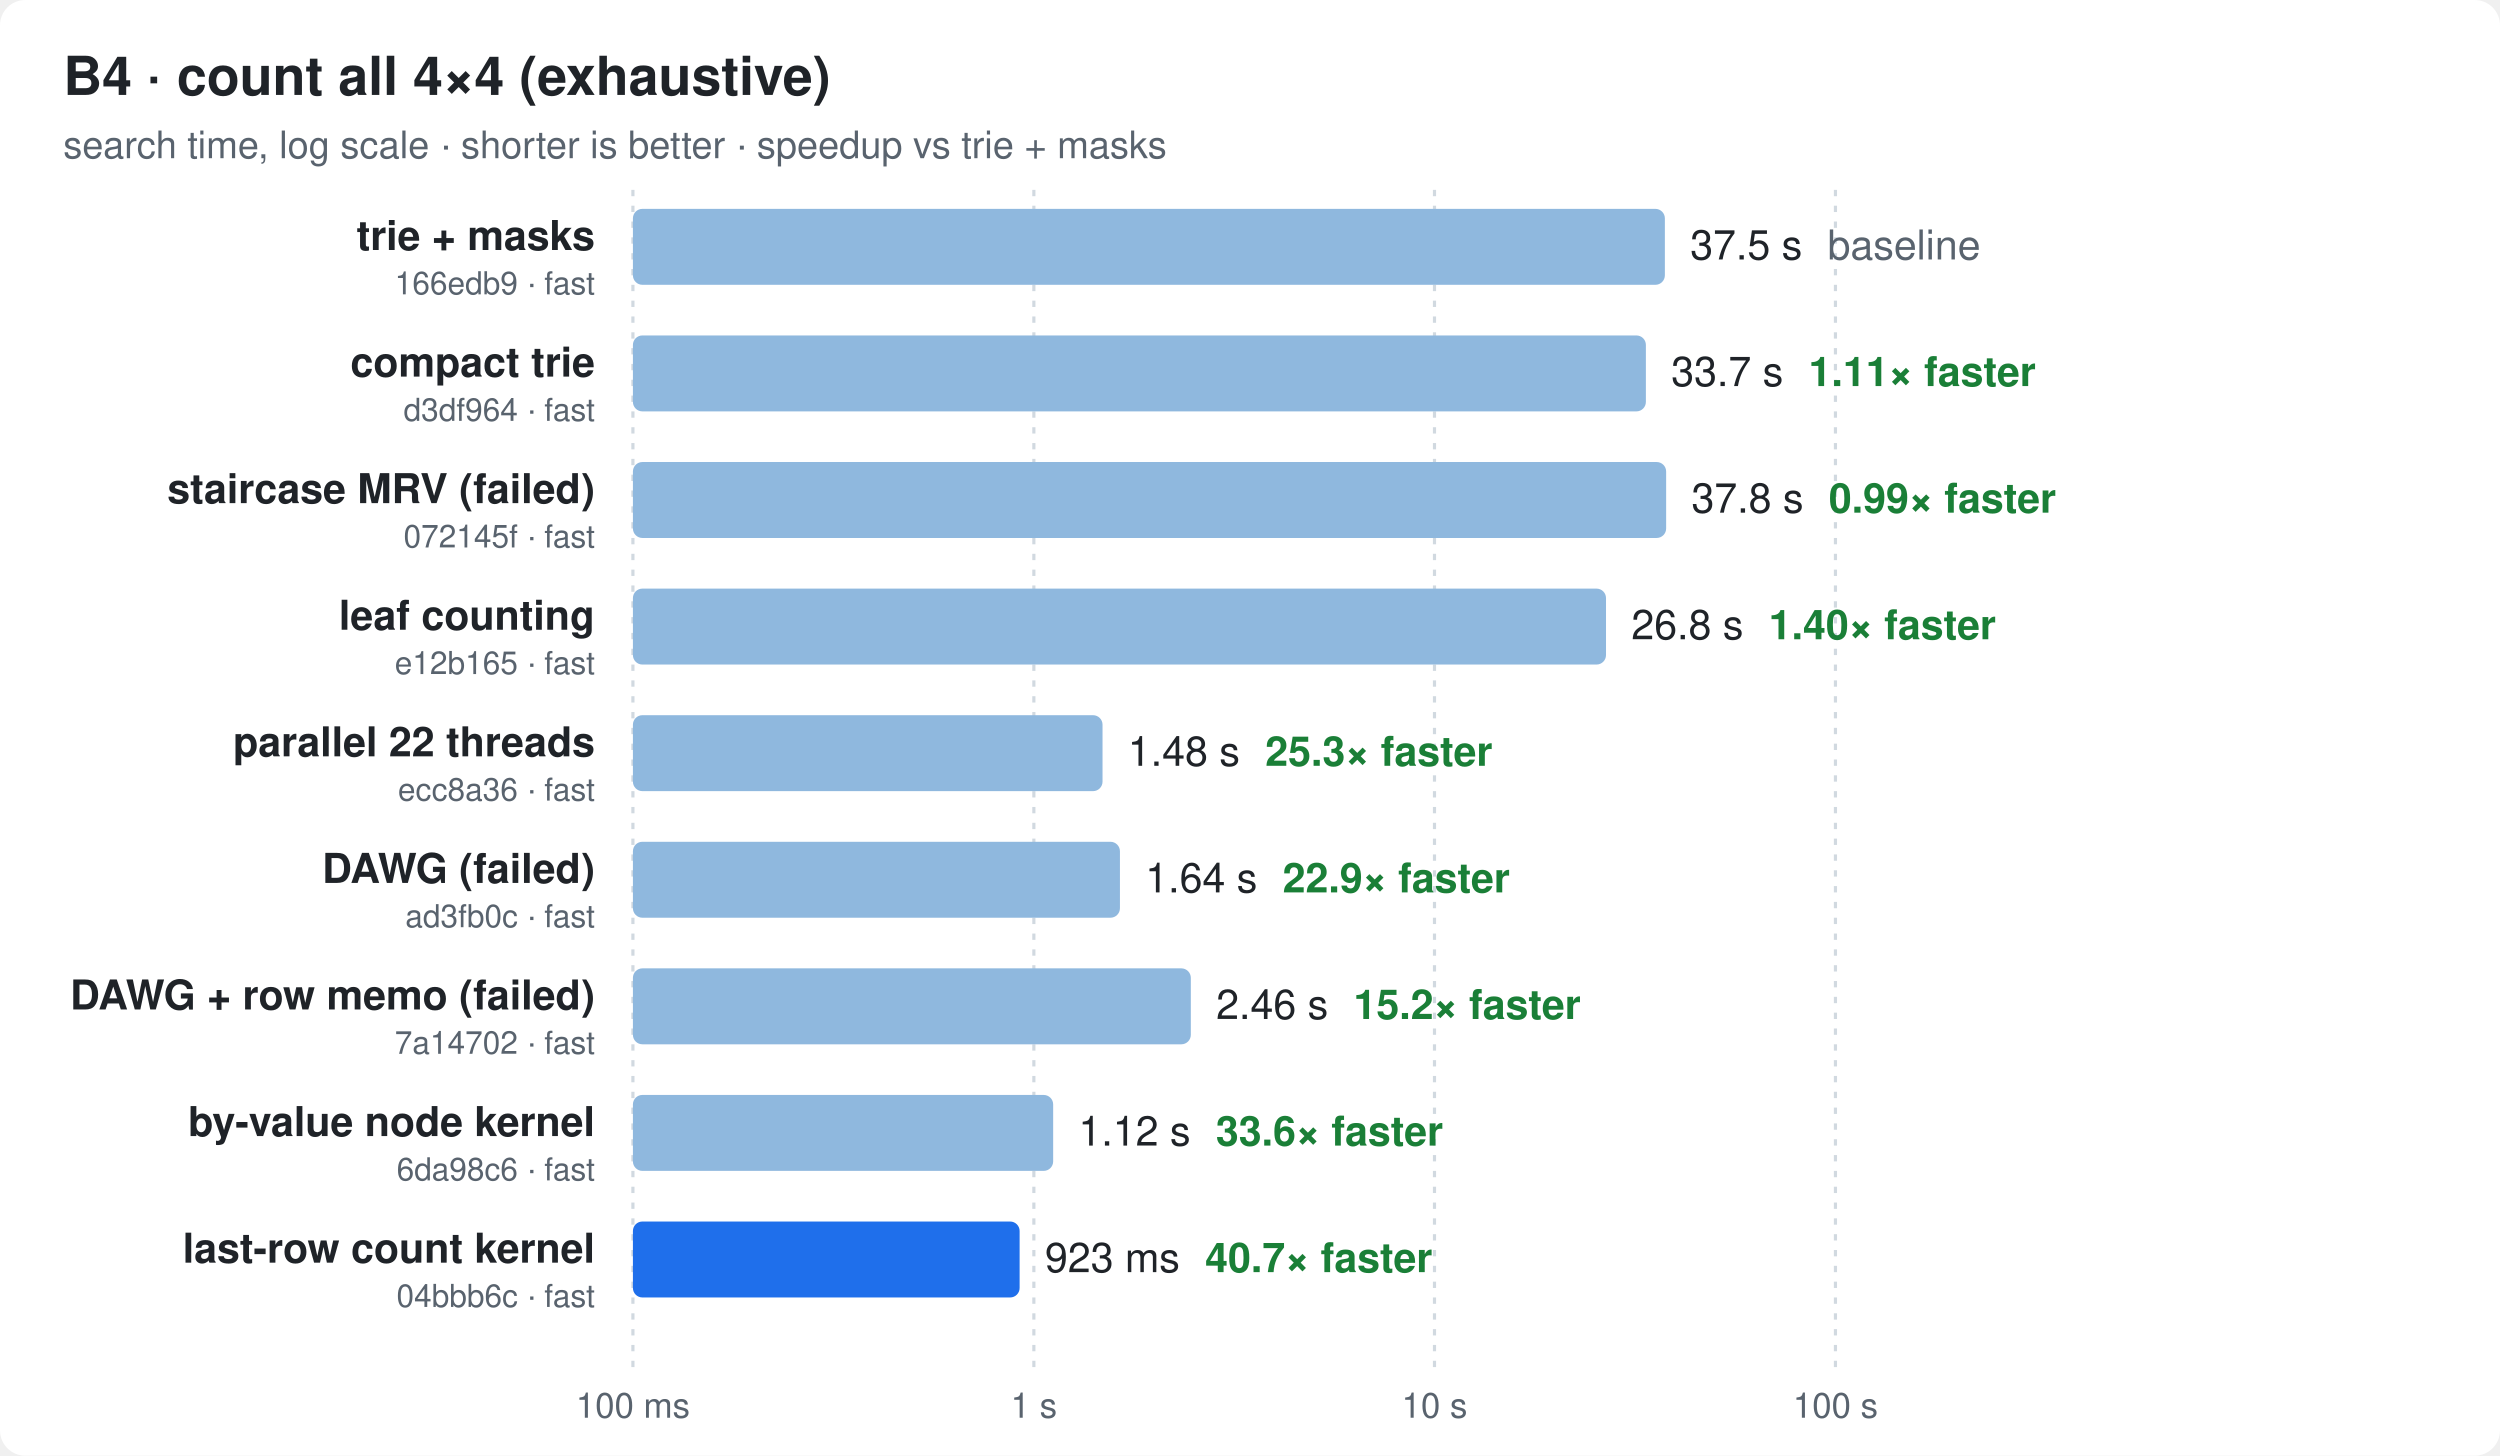
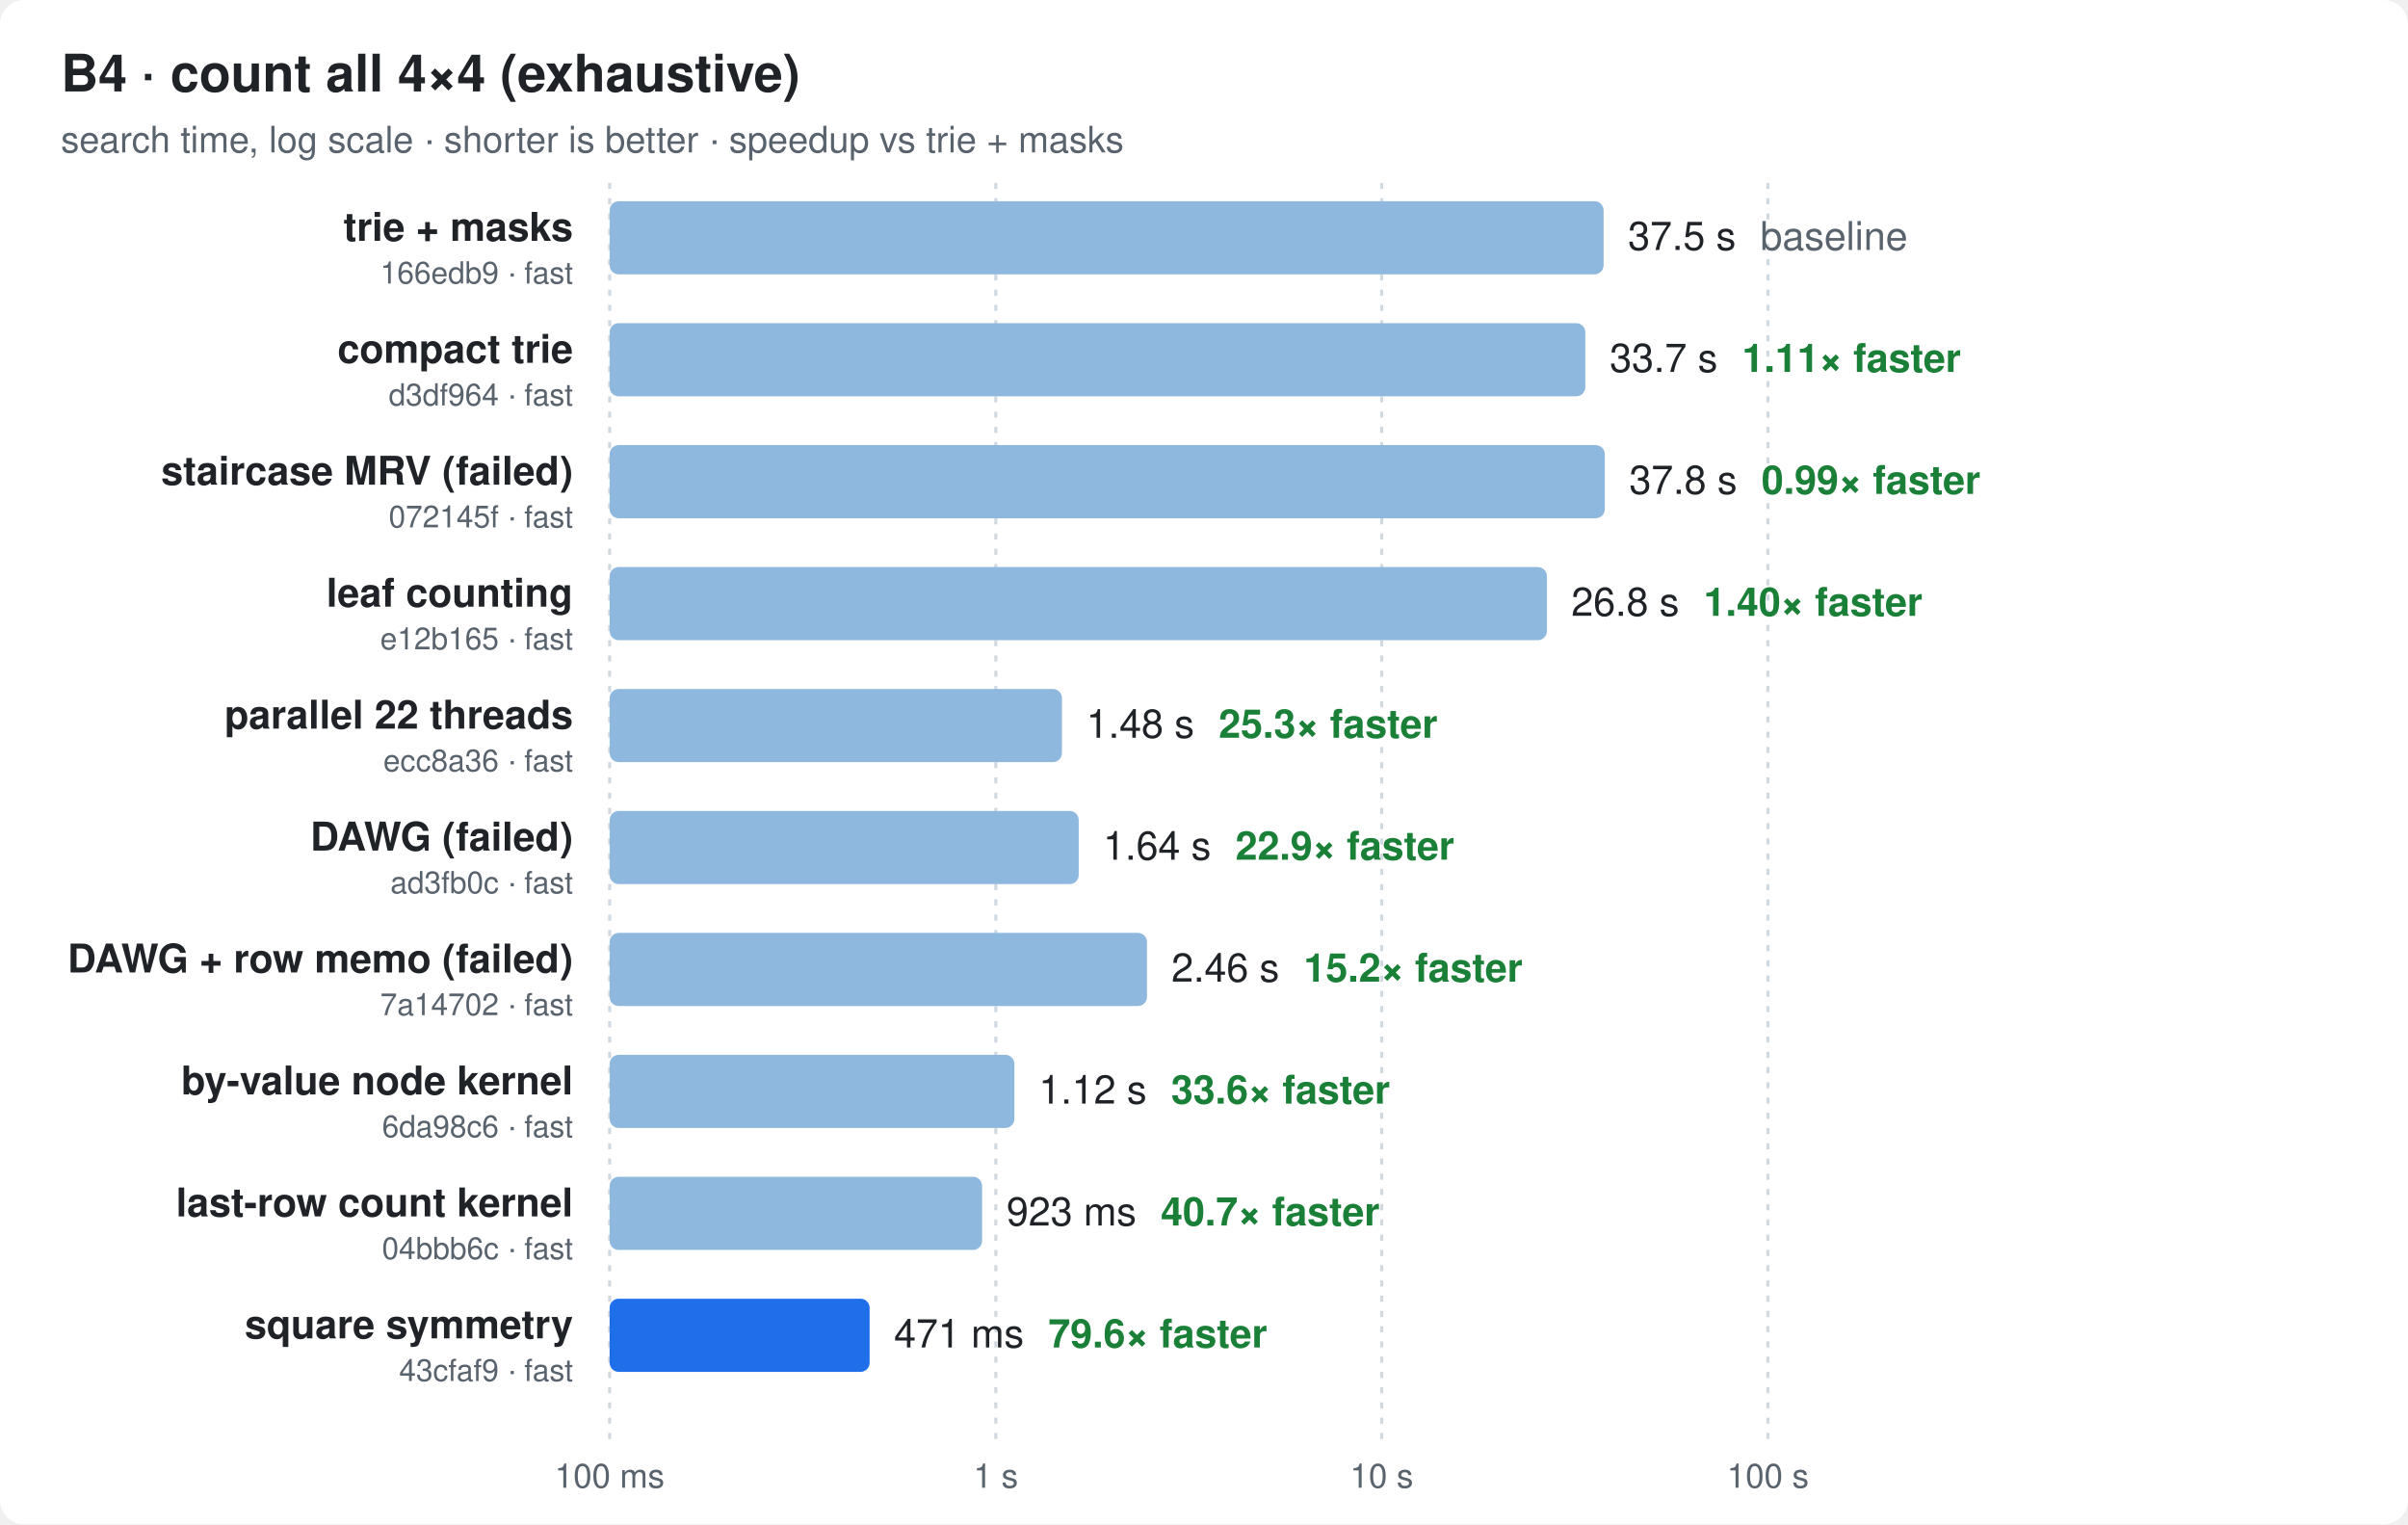
- <svg xmlns="http://www.w3.org/2000/svg" width="790" height="460" viewBox="0 0 790 460" font-family="ui-sans-serif,-apple-system,Segoe UI,Helvetica,Arial,sans-serif">
+ <svg xmlns="http://www.w3.org/2000/svg" width="790" height="500" viewBox="0 0 790 500" font-family="ui-sans-serif,-apple-system,Segoe UI,Helvetica,Arial,sans-serif">
  <style>
  .bg{fill:#ffffff} .t{fill:#1f2328} .m{fill:#59636e} .g{stroke:#d1d9e0}
  .bar{fill:#8fb8de} .best{fill:#1f6feb} .x{fill:#1a7f37;font-weight:600}
  @media (prefers-color-scheme: dark){
    .bg{fill:#0d1117} .t{fill:#e6edf3} .m{fill:#9198a1} .g{stroke:#30363d}
    .bar{fill:#2f5f8f} .best{fill:#4493f8} .x{fill:#3fb950}
  }
</style>
-   <rect class="bg" width="790" height="460" rx="8" />
+   <rect class="bg" width="790" height="500" rx="8" />
  <text class="t" x="20" y="30" font-size="17" font-weight="700">B4 · count all 4×4 (exhaustive)</text>
  <text class="m" x="20" y="50" font-size="12">search time, log scale · shorter is better · speedup vs trie + masks</text>
-   <line class="g" x1="200.0" x2="200.0" y1="60" y2="432" stroke-dasharray="2 3" />
-   <text class="m" x="200.0" y="448" font-size="11" text-anchor="middle">100 ms</text>
-   <line class="g" x1="326.7" x2="326.7" y1="60" y2="432" stroke-dasharray="2 3" />
-   <text class="m" x="326.7" y="448" font-size="11" text-anchor="middle">1 s</text>
-   <line class="g" x1="453.3" x2="453.3" y1="60" y2="432" stroke-dasharray="2 3" />
-   <text class="m" x="453.3" y="448" font-size="11" text-anchor="middle">10 s</text>
-   <line class="g" x1="580.0" x2="580.0" y1="60" y2="432" stroke-dasharray="2 3" />
-   <text class="m" x="580.0" y="448" font-size="11" text-anchor="middle">100 s</text>
+   <line class="g" x1="200.0" x2="200.0" y1="60" y2="472" stroke-dasharray="2 3" />
+   <text class="m" x="200.0" y="488" font-size="11" text-anchor="middle">100 ms</text>
+   <line class="g" x1="326.7" x2="326.7" y1="60" y2="472" stroke-dasharray="2 3" />
+   <text class="m" x="326.7" y="488" font-size="11" text-anchor="middle">1 s</text>
+   <line class="g" x1="453.3" x2="453.3" y1="60" y2="472" stroke-dasharray="2 3" />
+   <text class="m" x="453.3" y="488" font-size="11" text-anchor="middle">10 s</text>
+   <line class="g" x1="580.0" x2="580.0" y1="60" y2="472" stroke-dasharray="2 3" />
+   <text class="m" x="580.0" y="488" font-size="11" text-anchor="middle">100 s</text>
  <text class="t" x="188" y="79.0" font-size="13" font-weight="600" text-anchor="end">trie + masks</text>
  <text class="m" x="188" y="93.0" font-size="10" text-anchor="end">166edb9 · fast</text>
  <rect class="bar" x="200" y="66" width="326.1" height="24" rx="3" />
  <text class="t" x="534.1" y="82.0" font-size="13">37.5 s<tspan class="m" dx="8">baseline</tspan>
  </text>
  <text class="t" x="188" y="119.0" font-size="13" font-weight="600" text-anchor="end">compact trie</text>
  <text class="m" x="188" y="133.0" font-size="10" text-anchor="end">d3df964 · fast</text>
  <rect class="bar" x="200" y="106" width="320.1" height="24" rx="3" />
  <text class="t" x="528.1" y="122.0" font-size="13">33.7 s<tspan class="x" dx="8">1.11× faster</tspan>
  </text>
  <text class="t" x="188" y="159.0" font-size="13" font-weight="600" text-anchor="end">staircase MRV (failed)</text>
  <text class="m" x="188" y="173.0" font-size="10" text-anchor="end">072145f · fast</text>
  <rect class="bar" x="200" y="146" width="326.5" height="24" rx="3" />
  <text class="t" x="534.5" y="162.0" font-size="13">37.8 s<tspan class="x" dx="8">0.99× faster</tspan>
  </text>
  <text class="t" x="188" y="199.0" font-size="13" font-weight="600" text-anchor="end">leaf counting</text>
  <text class="m" x="188" y="213.0" font-size="10" text-anchor="end">e12b165 · fast</text>
  <rect class="bar" x="200" y="186" width="307.5" height="24" rx="3" />
  <text class="t" x="515.5" y="202.0" font-size="13">26.8 s<tspan class="x" dx="8">1.40× faster</tspan>
  </text>
  <text class="t" x="188" y="239.0" font-size="13" font-weight="600" text-anchor="end">parallel 22 threads</text>
  <text class="m" x="188" y="253.0" font-size="10" text-anchor="end">ecc8a36 · fast</text>
  <rect class="bar" x="200" y="226" width="148.4" height="24" rx="3" />
  <text class="t" x="356.4" y="242.0" font-size="13">1.48 s<tspan class="x" dx="8">25.3× faster</tspan>
  </text>
  <text class="t" x="188" y="279.0" font-size="13" font-weight="600" text-anchor="end">DAWG (failed)</text>
  <text class="m" x="188" y="293.0" font-size="10" text-anchor="end">ad3fb0c · fast</text>
  <rect class="bar" x="200" y="266" width="153.9" height="24" rx="3" />
  <text class="t" x="361.9" y="282.0" font-size="13">1.64 s<tspan class="x" dx="8">22.9× faster</tspan>
  </text>
  <text class="t" x="188" y="319.0" font-size="13" font-weight="600" text-anchor="end">DAWG + row memo (failed)</text>
  <text class="m" x="188" y="333.0" font-size="10" text-anchor="end">7a14702 · fast</text>
  <rect class="bar" x="200" y="306" width="176.3" height="24" rx="3" />
  <text class="t" x="384.3" y="322.0" font-size="13">2.46 s<tspan class="x" dx="8">15.2× faster</tspan>
  </text>
  <text class="t" x="188" y="359.0" font-size="13" font-weight="600" text-anchor="end">by-value node kernel</text>
  <text class="m" x="188" y="373.0" font-size="10" text-anchor="end">6da98c6 · fast</text>
  <rect class="bar" x="200" y="346" width="132.8" height="24" rx="3" />
  <text class="t" x="340.8" y="362.0" font-size="13">1.12 s<tspan class="x" dx="8">33.6× faster</tspan>
  </text>
  <text class="t" x="188" y="399.0" font-size="13" font-weight="600" text-anchor="end">last-row count kernel</text>
  <text class="m" x="188" y="413.0" font-size="10" text-anchor="end">04bbb6c · fast</text>
-   <rect class="best" x="200" y="386" width="122.2" height="24" rx="3" />
+   <rect class="bar" x="200" y="386" width="122.2" height="24" rx="3" />
  <text class="t" x="330.2" y="402.0" font-size="13">923 ms<tspan class="x" dx="8">40.7× faster</tspan>
  </text>
+   <text class="t" x="188" y="439.0" font-size="13" font-weight="600" text-anchor="end">square symmetry</text>
+   <text class="m" x="188" y="453.0" font-size="10" text-anchor="end">43cfaf9 · fast</text>
+   <rect class="best" x="200" y="426" width="85.3" height="24" rx="3" />
+   <text class="t" x="293.3" y="442.0" font-size="13">471 ms<tspan class="x" dx="8">79.6× faster</tspan>
+   </text>
</svg>
